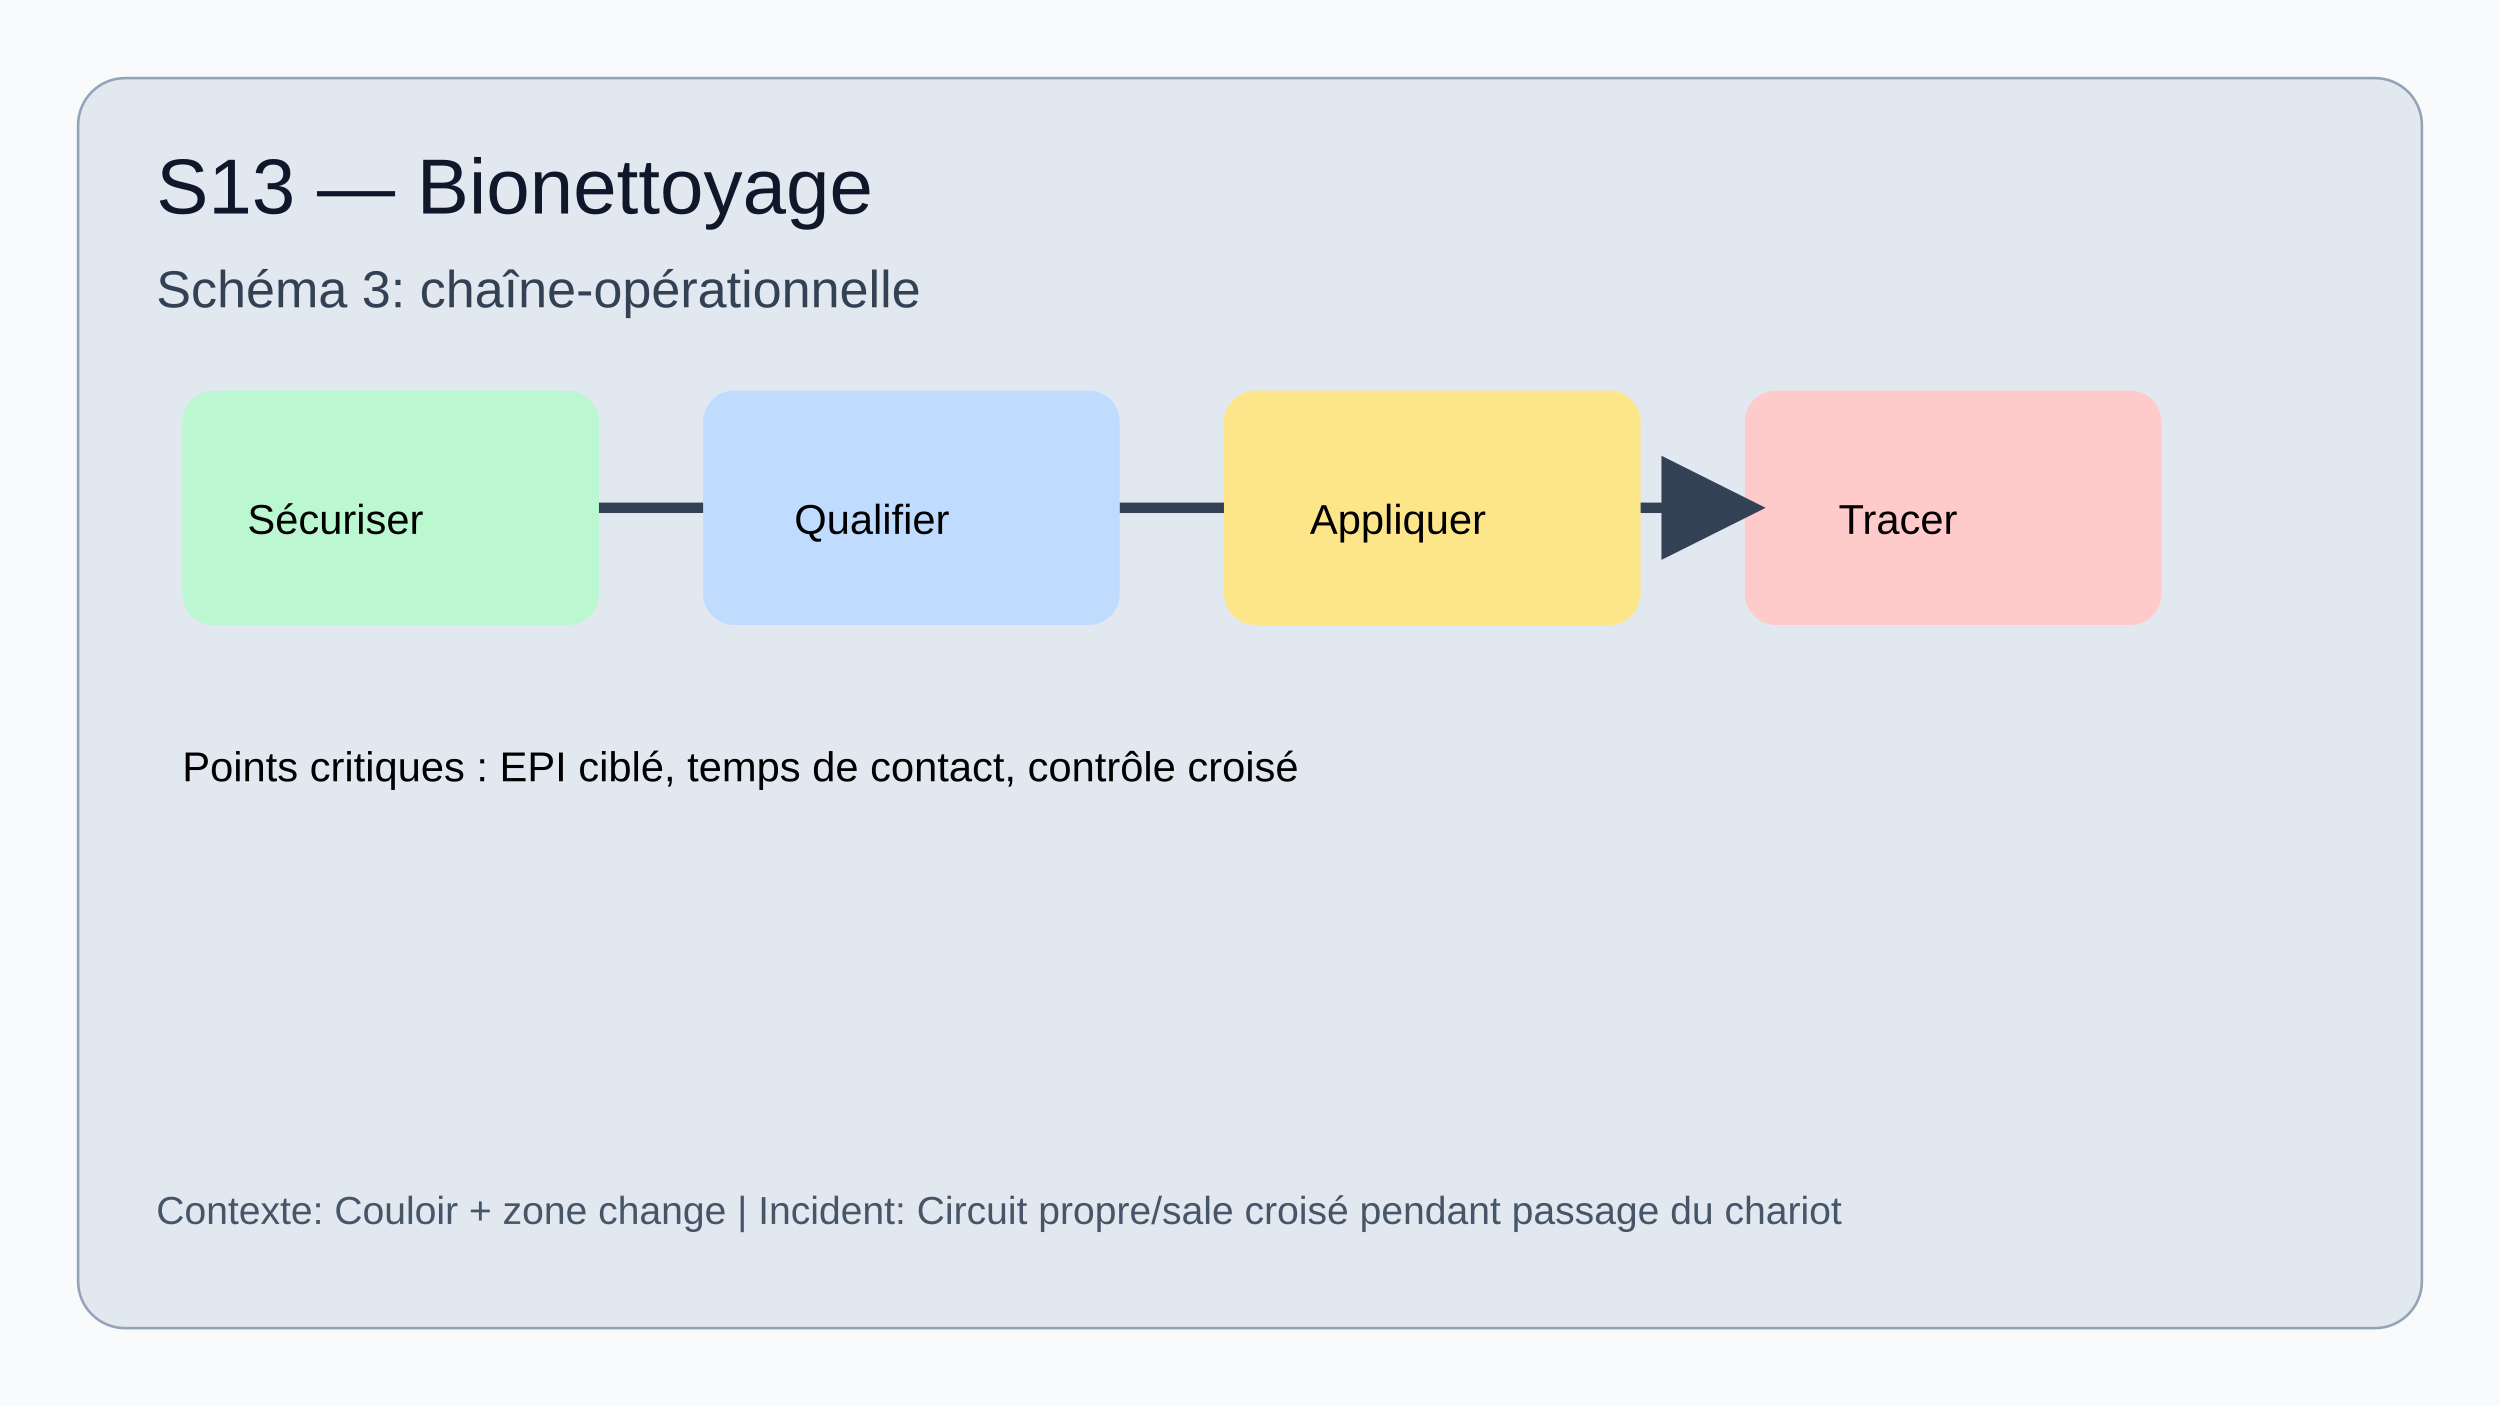
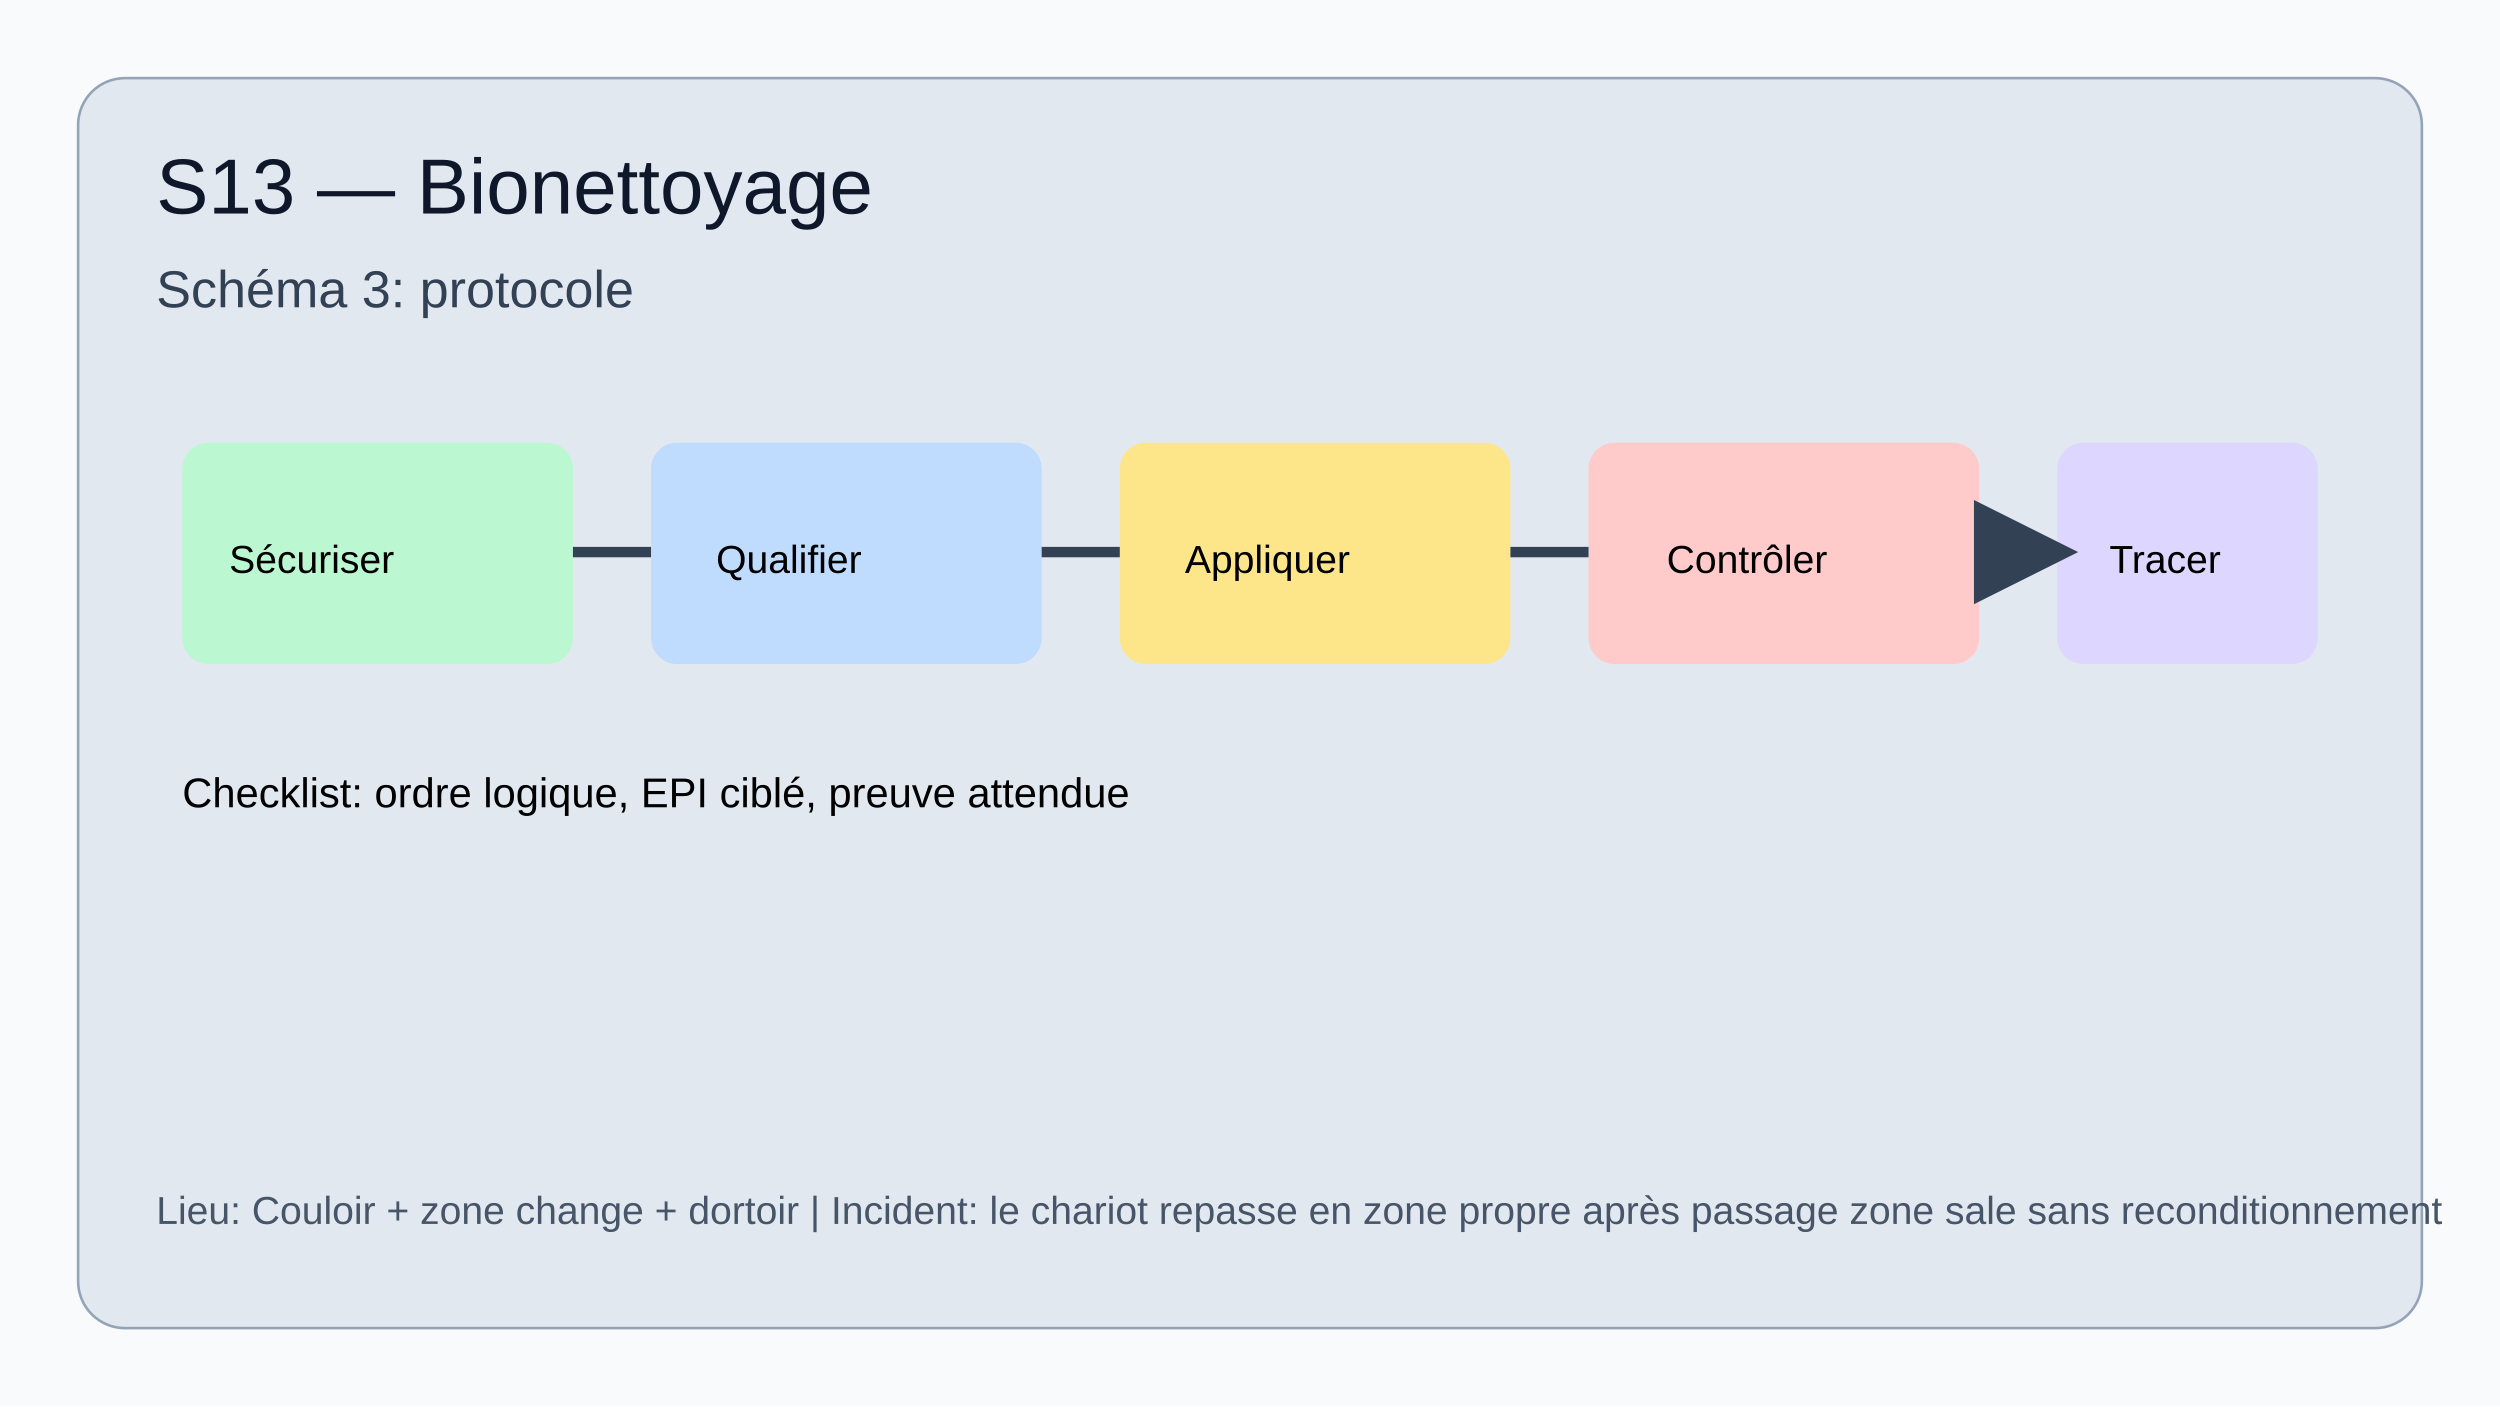
<svg xmlns="http://www.w3.org/2000/svg" viewBox="0 0 960 540">
  <rect width="960" height="540" fill="#f8fafc" />
  <rect x="30" y="30" width="900" height="480" rx="18" fill="#e2e8f0" stroke="#94a3b8" />
  <text x="60" y="82" font-size="30" font-family="Arial" fill="#0f172a">S13 — Bionettoyage</text>
-   <text x="60" y="118" font-size="20" font-family="Arial" fill="#334155">Schéma 3: chaîne-opérationnelle</text>
-   <rect x="70" y="150" width="160" height="90" rx="12" fill="#bbf7d0" />
-   <text x="95" y="205" font-size="16" font-family="Arial">Sécuriser</text>
-   <rect x="270" y="150" width="160" height="90" rx="12" fill="#bfdbfe" />
-   <text x="305" y="205" font-size="16" font-family="Arial">Qualifier</text>
-   <rect x="470" y="150" width="160" height="90" rx="12" fill="#fde68a" />
-   <text x="503" y="205" font-size="16" font-family="Arial">Appliquer</text>
-   <rect x="670" y="150" width="160" height="90" rx="12" fill="#fecaca" />
-   <text x="706" y="205" font-size="16" font-family="Arial">Tracer</text>
-   <path d="M230 195h40M430 195h40M630 195h40" stroke="#334155" stroke-width="4" marker-end="url(#a)" />
-   <text x="70" y="300" font-size="16" font-family="Arial">Points critiques : EPI ciblé, temps de contact, contrôle croisé</text>
-   <text x="60" y="470" font-size="15" font-family="Arial" fill="#475569">Contexte: Couloir + zone change | Incident: Circuit propre/sale croisé pendant passage du chariot</text>
+   <text x="60" y="118" font-size="20" font-family="Arial" fill="#334155">Schéma 3: protocole</text>
+   <rect x="70" y="170" width="150" height="85" rx="10" fill="#bbf7d0" />
+   <text x="88" y="220" font-size="15" font-family="Arial">Sécuriser</text>
+   <rect x="250" y="170" width="150" height="85" rx="10" fill="#bfdbfe" />
+   <text x="275" y="220" font-size="15" font-family="Arial">Qualifier</text>
+   <rect x="430" y="170" width="150" height="85" rx="10" fill="#fde68a" />
+   <text x="455" y="220" font-size="15" font-family="Arial">Appliquer</text>
+   <rect x="610" y="170" width="150" height="85" rx="10" fill="#fecaca" />
+   <text x="640" y="220" font-size="15" font-family="Arial">Contrôler</text>
+   <rect x="790" y="170" width="100" height="85" rx="10" fill="#ddd6fe" />
+   <text x="810" y="220" font-size="15" font-family="Arial">Tracer</text>
+   <path d="M220 212h30M400 212h30M580 212h30M760 212h30" stroke="#334155" stroke-width="4" marker-end="url(#a)" />
+   <text x="70" y="310" font-size="16" font-family="Arial">Checklist: ordre logique, EPI ciblé, preuve attendue</text>
+   <text x="60" y="470" font-size="15" font-family="Arial" fill="#475569">Lieu: Couloir + zone change + dortoir | Incident: le chariot repasse en zone propre après passage zone sale sans reconditionnement</text>
  <defs>
    <marker id="a" markerWidth="10" markerHeight="10" refX="8" refY="5" orient="auto">
      <polygon points="0,0 10,5 0,10" fill="#334155" />
    </marker>
  </defs>
</svg>
